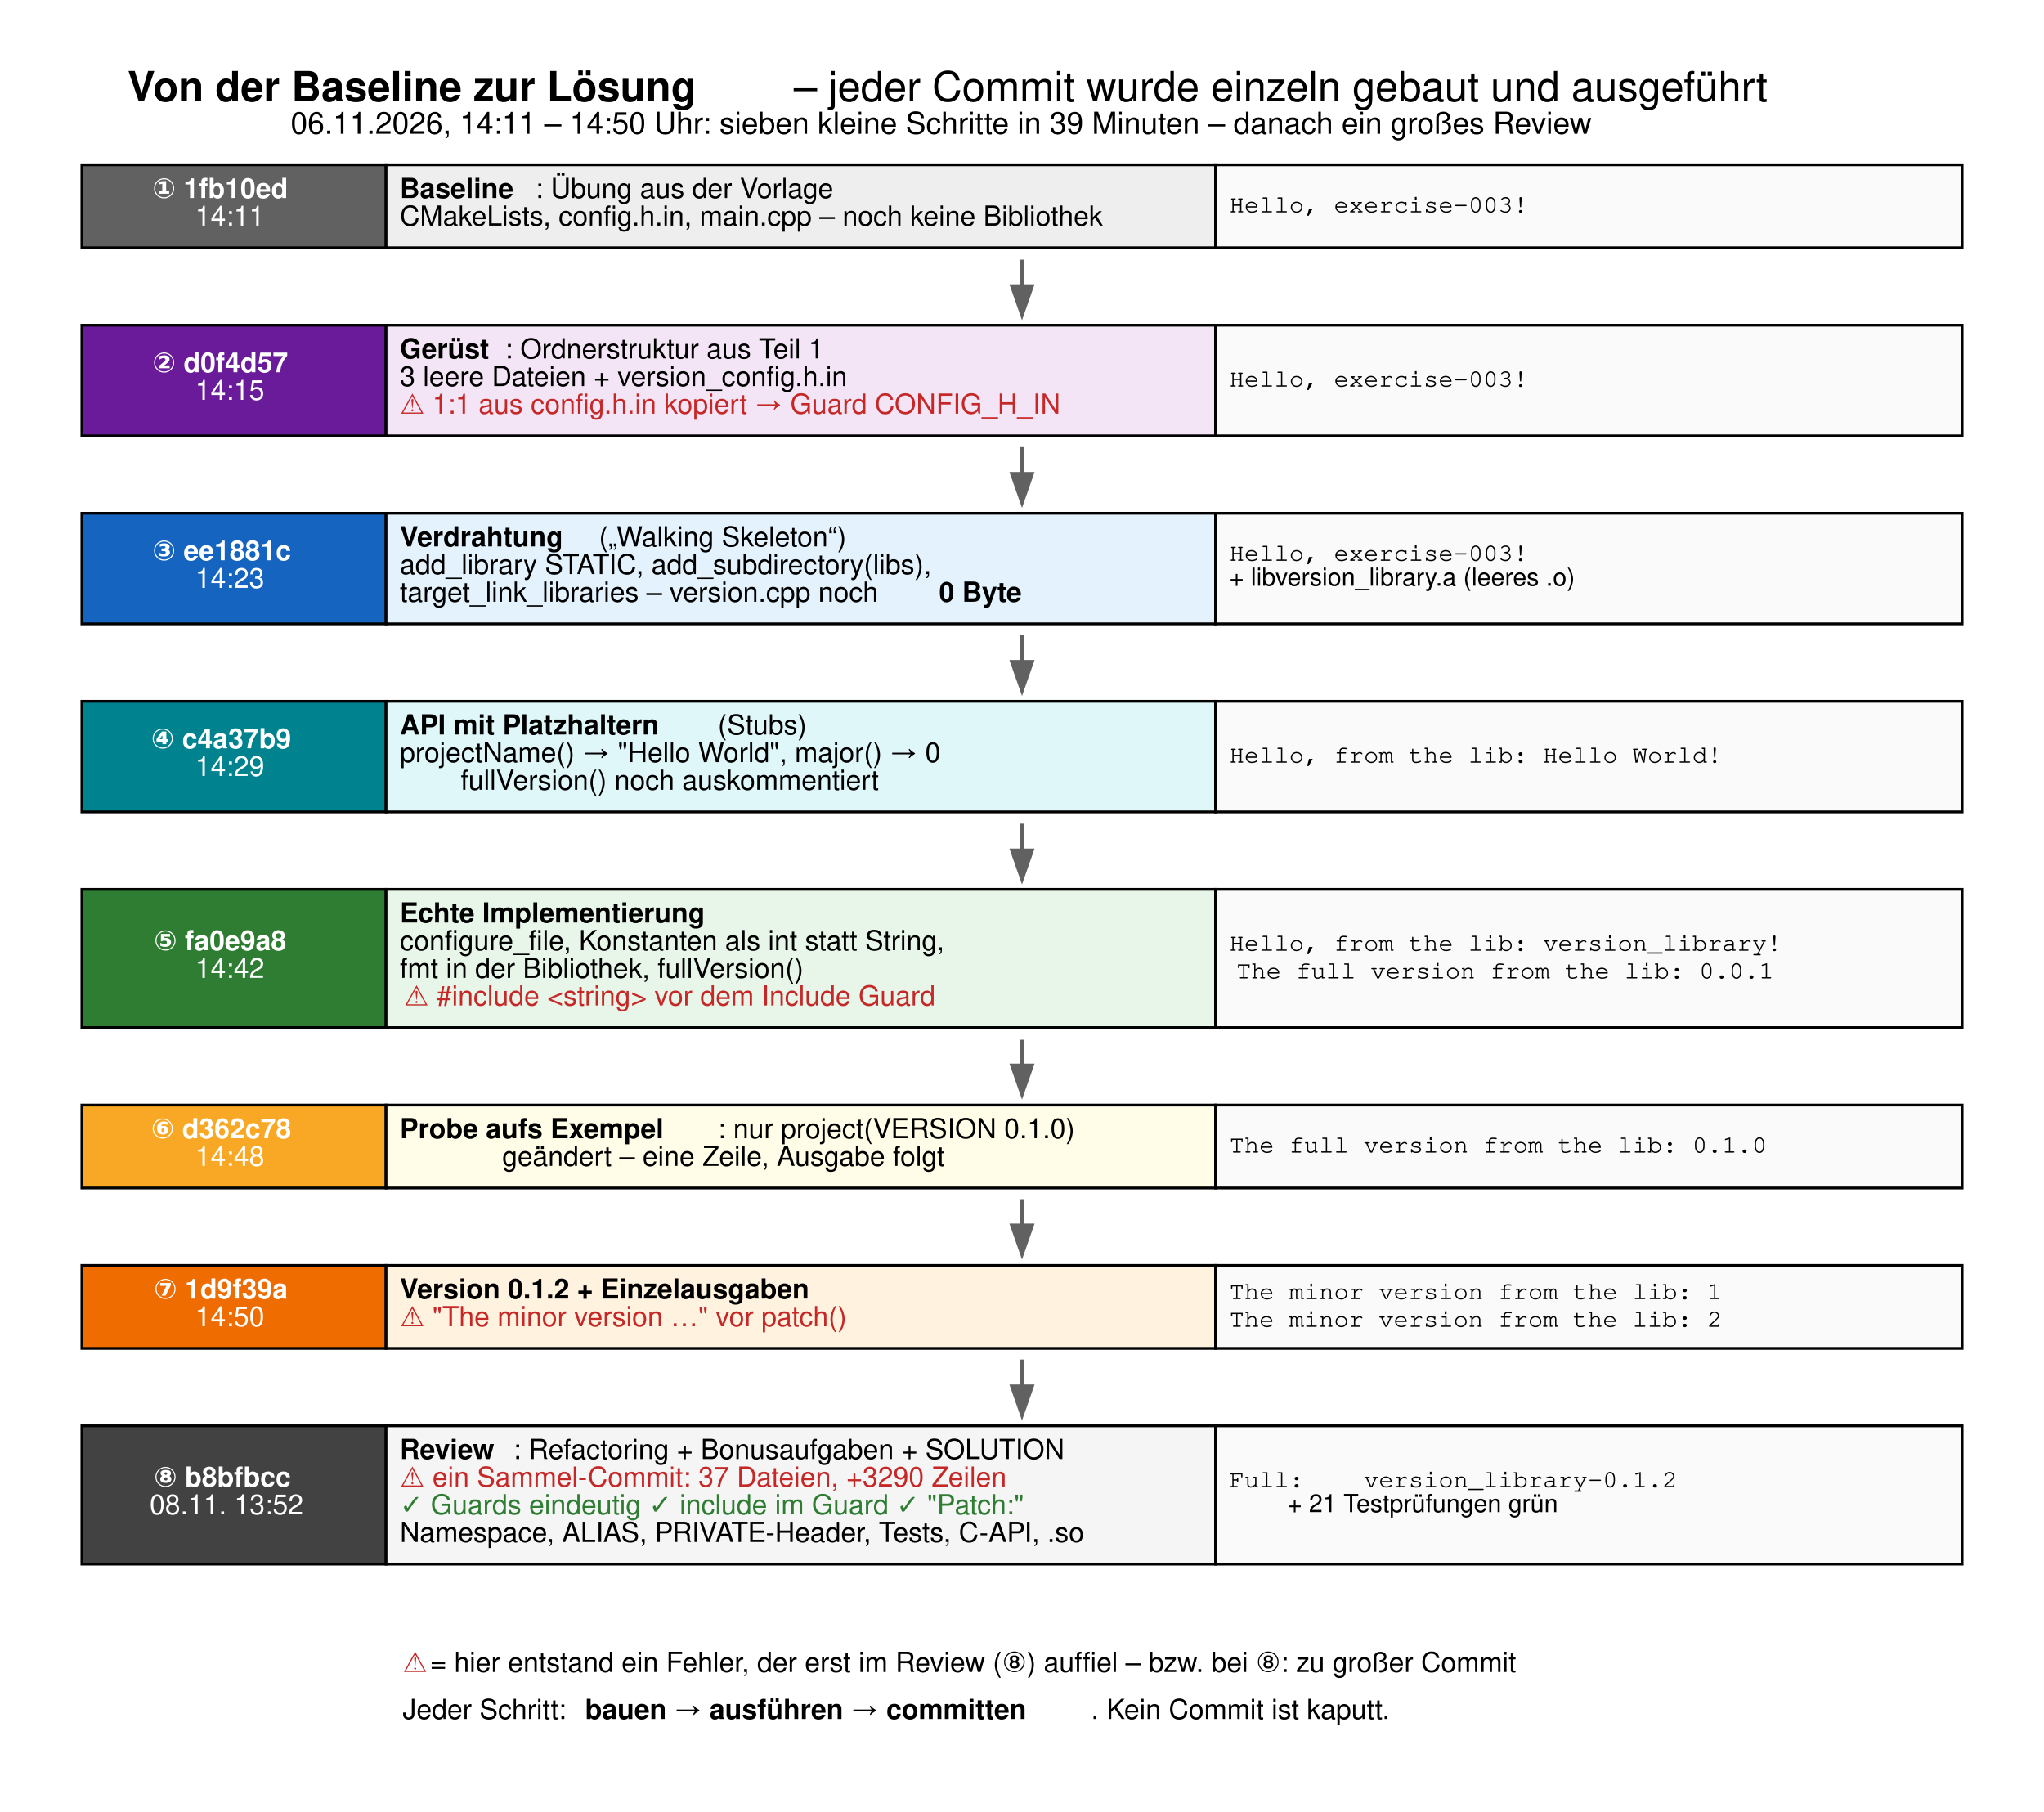
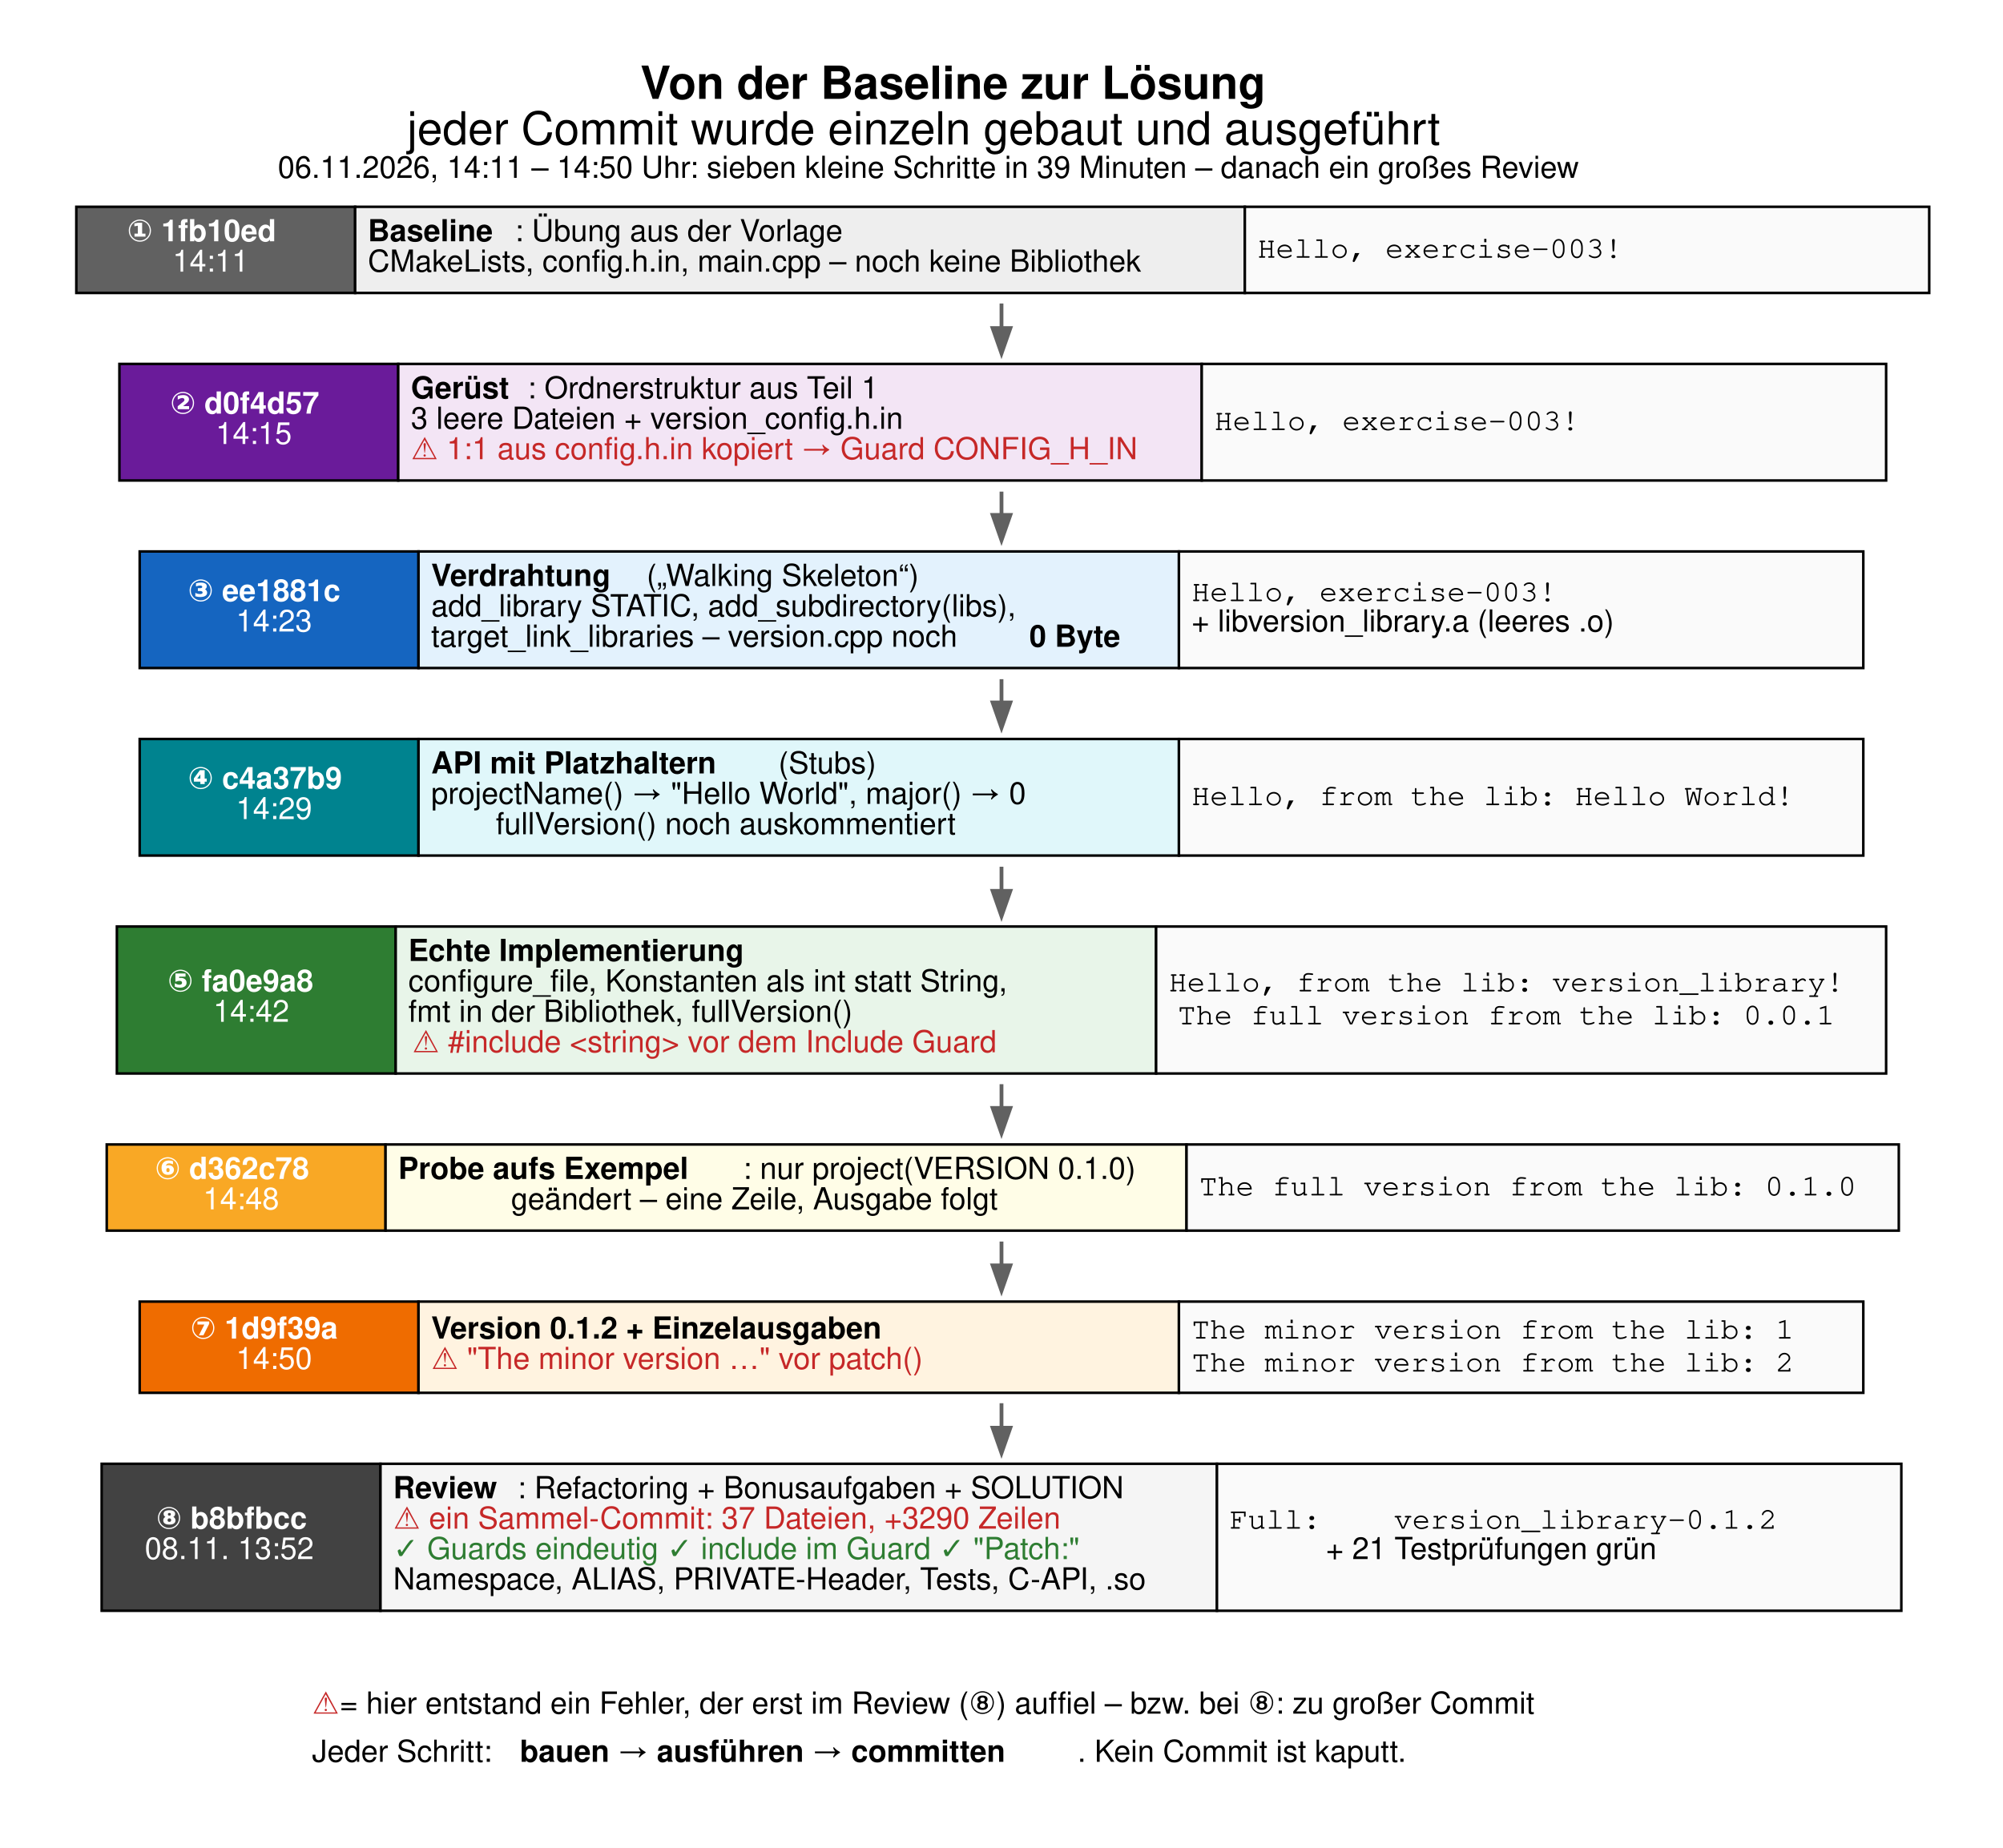
- <svg xmlns="http://www.w3.org/2000/svg" width="739pt" height="655pt" viewBox="0.00 0.00 739.20 655.20">
-   <g id="graph0" class="graph" transform="scale(1 1) rotate(0) translate(21.6 633.6)">
-     <polygon fill="white" stroke="transparent" points="-21.6,21.6 -21.6,-633.6 717.6,-633.6 717.6,21.6 -21.6,21.6" />
-     <text text-anchor="start" x="24.5" y="-597" font-family="Helvetica,sans-Serif" font-weight="bold" font-size="15.00">Von der Baseline zur Lösung</text>
-     <text text-anchor="start" x="265.5" y="-597" font-family="Helvetica,sans-Serif" font-size="15.00"> – jeder Commit wurde einzeln gebaut und ausgeführt</text>
-     <text text-anchor="start" x="83.5" y="-585.2" font-family="Helvetica,sans-Serif" font-size="11.00">06.11.2026, 14:11 – 14:50 Uhr: sieben kleine Schritte in 39 Minuten – danach ein großes Review</text>
+ <svg xmlns="http://www.w3.org/2000/svg" width="790pt" height="729pt" viewBox="0.00 0.00 790.20 729.20">
+   <g id="graph0" class="graph" transform="scale(1 1) rotate(0) translate(21.6 707.6)">
+     <polygon fill="white" stroke="transparent" points="-21.6,21.6 -21.6,-707.6 768.6,-707.6 768.6,21.6 -21.6,21.6" />
+     <text text-anchor="start" x="231" y="-668.6" font-family="Helvetica,sans-Serif" font-weight="bold" font-size="18.00">Von der Baseline zur Lösung</text>
+     <text text-anchor="start" x="139" y="-650.6" font-family="Helvetica,sans-Serif" font-size="18.00">jeder Commit wurde einzeln gebaut und ausgeführt</text>
+     <text text-anchor="start" x="88" y="-637.4" font-family="Helvetica,sans-Serif" font-size="12.00">06.11.2026, 14:11 – 14:50 Uhr: sieben kleine Schritte in 39 Minuten – danach ein großes Review</text>
    <g id="node1" class="node">
-       <polygon fill="#616161" stroke="transparent" points="8,-544 8,-574 118,-574 118,-544 8,-544" />
-       <polygon fill="none" stroke="black" points="8,-544 8,-574 118,-574 118,-544 8,-544" />
-       <text text-anchor="start" x="33.5" y="-562" font-family="Helvetica,sans-Serif" font-weight="bold" font-size="10.00" fill="white">① 1fb10ed</text>
-       <text text-anchor="start" x="49" y="-552" font-family="Helvetica,sans-Serif" font-size="10.00" fill="white">14:11</text>
-       <polygon fill="#eeeeee" stroke="transparent" points="118,-544 118,-574 418,-574 418,-544 118,-544" />
-       <polygon fill="none" stroke="black" points="118,-544 118,-574 418,-574 418,-544 118,-544" />
-       <text text-anchor="start" x="123" y="-562" font-family="Helvetica,sans-Serif" font-weight="bold" font-size="10.00">Baseline</text>
-       <text text-anchor="start" x="172" y="-562" font-family="Helvetica,sans-Serif" font-size="10.00">: Übung aus der Vorlage</text>
-       <text text-anchor="start" x="123" y="-552" font-family="Helvetica,sans-Serif" font-size="10.00">CMakeLists, config.h.in, main.cpp – noch keine Bibliothek</text>
-       <polygon fill="#fafafa" stroke="transparent" points="418,-544 418,-574 688,-574 688,-544 418,-544" />
-       <polygon fill="none" stroke="black" points="418,-544 418,-574 688,-574 688,-544 418,-544" />
-       <text text-anchor="start" x="423" y="-556.8" font-family="Courier,monospace" font-size="9.00">Hello, exercise-003!</text>
+       <polygon fill="#616161" stroke="transparent" points="8.5,-592 8.5,-626 118.5,-626 118.5,-592 8.5,-592" />
+       <polygon fill="none" stroke="black" points="8.5,-592 8.5,-626 118.5,-626 118.5,-592 8.5,-592" />
+       <text text-anchor="start" x="28.5" y="-612.4" font-family="Helvetica,sans-Serif" font-weight="bold" font-size="12.00" fill="white">① 1fb10ed</text>
+       <text text-anchor="start" x="46.5" y="-600.4" font-family="Helvetica,sans-Serif" font-size="12.00" fill="white">14:11</text>
+       <polygon fill="#eeeeee" stroke="transparent" points="118.5,-592 118.5,-626 469.5,-626 469.5,-592 118.5,-592" />
+       <polygon fill="none" stroke="black" points="118.5,-592 118.5,-626 469.5,-626 469.5,-592 118.5,-592" />
+       <text text-anchor="start" x="123.5" y="-612.4" font-family="Helvetica,sans-Serif" font-weight="bold" font-size="12.00">Baseline</text>
+       <text text-anchor="start" x="181.5" y="-612.4" font-family="Helvetica,sans-Serif" font-size="12.00">: Übung aus der Vorlage</text>
+       <text text-anchor="start" x="123.5" y="-600.4" font-family="Helvetica,sans-Serif" font-size="12.00">CMakeLists, config.h.in, main.cpp – noch keine Bibliothek</text>
+       <polygon fill="#fafafa" stroke="transparent" points="469.5,-592 469.5,-626 739.5,-626 739.5,-592 469.5,-592" />
+       <polygon fill="none" stroke="black" points="469.5,-592 469.5,-626 739.5,-626 739.5,-592 469.5,-592" />
+       <text text-anchor="start" x="474.5" y="-605.9" font-family="Courier,monospace" font-size="12.00">Hello, exercise-003!</text>
    </g>
    <g id="node2" class="node">
-       <polygon fill="#6a1b9a" stroke="transparent" points="8,-476 8,-516 118,-516 118,-476 8,-476" />
-       <polygon fill="none" stroke="black" points="8,-476 8,-516 118,-516 118,-476 8,-476" />
-       <text text-anchor="start" x="33.5" y="-499" font-family="Helvetica,sans-Serif" font-weight="bold" font-size="10.00" fill="white">② d0f4d57</text>
-       <text text-anchor="start" x="49" y="-489" font-family="Helvetica,sans-Serif" font-size="10.00" fill="white">14:15</text>
-       <polygon fill="#f3e5f5" stroke="transparent" points="118,-476 118,-516 418,-516 418,-476 118,-476" />
-       <polygon fill="none" stroke="black" points="118,-476 118,-516 418,-516 418,-476 118,-476" />
-       <text text-anchor="start" x="123" y="-504" font-family="Helvetica,sans-Serif" font-weight="bold" font-size="10.00">Gerüst</text>
-       <text text-anchor="start" x="161" y="-504" font-family="Helvetica,sans-Serif" font-size="10.00">: Ordnerstruktur aus Teil 1</text>
-       <text text-anchor="start" x="123" y="-494" font-family="Helvetica,sans-Serif" font-size="10.00">3 leere Dateien + version_config.h.in</text>
-       <text text-anchor="start" x="123" y="-484" font-family="Helvetica,sans-Serif" font-size="10.00" fill="#c62828">⚠ 1:1 aus config.h.in kopiert → Guard CONFIG_H_IN</text>
-       <polygon fill="#fafafa" stroke="transparent" points="418,-476 418,-516 688,-516 688,-476 418,-476" />
-       <polygon fill="none" stroke="black" points="418,-476 418,-516 688,-516 688,-476 418,-476" />
-       <text text-anchor="start" x="423" y="-493.8" font-family="Courier,monospace" font-size="9.00">Hello, exercise-003!</text>
+       <polygon fill="#6a1b9a" stroke="transparent" points="25.5,-518 25.5,-564 135.5,-564 135.5,-518 25.5,-518" />
+       <polygon fill="none" stroke="black" points="25.5,-518 25.5,-564 135.5,-564 135.5,-518 25.5,-518" />
+       <text text-anchor="start" x="45.5" y="-544.4" font-family="Helvetica,sans-Serif" font-weight="bold" font-size="12.00" fill="white">② d0f4d57</text>
+       <text text-anchor="start" x="63.5" y="-532.4" font-family="Helvetica,sans-Serif" font-size="12.00" fill="white">14:15</text>
+       <polygon fill="#f3e5f5" stroke="transparent" points="135.5,-518 135.5,-564 452.5,-564 452.5,-518 135.5,-518" />
+       <polygon fill="none" stroke="black" points="135.5,-518 135.5,-564 452.5,-564 452.5,-518 135.5,-518" />
+       <text text-anchor="start" x="140.5" y="-550.4" font-family="Helvetica,sans-Serif" font-weight="bold" font-size="12.00">Gerüst</text>
+       <text text-anchor="start" x="186.5" y="-550.4" font-family="Helvetica,sans-Serif" font-size="12.00">: Ordnerstruktur aus Teil 1</text>
+       <text text-anchor="start" x="140.5" y="-538.4" font-family="Helvetica,sans-Serif" font-size="12.00">3 leere Dateien + version_config.h.in</text>
+       <text text-anchor="start" x="140.5" y="-526.4" font-family="Helvetica,sans-Serif" font-size="12.00" fill="#c62828">⚠ 1:1 aus config.h.in kopiert → Guard CONFIG_H_IN</text>
+       <polygon fill="#fafafa" stroke="transparent" points="452.5,-518 452.5,-564 722.5,-564 722.5,-518 452.5,-518" />
+       <polygon fill="none" stroke="black" points="452.5,-518 452.5,-564 722.5,-564 722.5,-518 452.5,-518" />
+       <text text-anchor="start" x="457.5" y="-537.9" font-family="Courier,monospace" font-size="12.00">Hello, exercise-003!</text>
    </g>
    <g id="edge1" class="edge">
-       <path fill="none" stroke="#616161" stroke-width="1.5" d="M348,-539.7C348,-536.71 348,-533.53 348,-530.31" />
-       <polygon fill="#616161" stroke="#616161" stroke-width="1.5" points="351.5,-530.05 348,-520.05 344.5,-530.05 351.5,-530.05" />
+       <path fill="none" stroke="#616161" stroke-width="1.5" d="M373.5,-587.84C373.5,-584.83 373.5,-581.65 373.5,-578.42" />
+       <polygon fill="#616161" stroke="#616161" stroke-width="1.5" points="377,-578.13 373.5,-568.13 370,-578.13 377,-578.13" />
    </g>
    <g id="node3" class="node">
-       <polygon fill="#1565c0" stroke="transparent" points="8,-408 8,-448 118,-448 118,-408 8,-408" />
-       <polygon fill="none" stroke="black" points="8,-408 8,-448 118,-448 118,-408 8,-408" />
-       <text text-anchor="start" x="33.5" y="-431" font-family="Helvetica,sans-Serif" font-weight="bold" font-size="10.00" fill="white">③ ee1881c</text>
-       <text text-anchor="start" x="49" y="-421" font-family="Helvetica,sans-Serif" font-size="10.00" fill="white">14:23</text>
-       <polygon fill="#e3f2fd" stroke="transparent" points="118,-408 118,-448 418,-448 418,-408 118,-408" />
-       <polygon fill="none" stroke="black" points="118,-408 118,-448 418,-448 418,-408 118,-408" />
-       <text text-anchor="start" x="123" y="-436" font-family="Helvetica,sans-Serif" font-weight="bold" font-size="10.00">Verdrahtung</text>
-       <text text-anchor="start" x="195" y="-436" font-family="Helvetica,sans-Serif" font-size="10.00"> („Walking Skeleton“)</text>
-       <text text-anchor="start" x="123" y="-426" font-family="Helvetica,sans-Serif" font-size="10.00">add_library STATIC, add_subdirectory(libs),</text>
-       <text text-anchor="start" x="123" y="-416" font-family="Helvetica,sans-Serif" font-size="10.00">target_link_libraries – version.cpp noch </text>
-       <text text-anchor="start" x="318" y="-416" font-family="Helvetica,sans-Serif" font-weight="bold" font-size="10.00">0 Byte</text>
-       <polygon fill="#fafafa" stroke="transparent" points="418,-408 418,-448 688,-448 688,-408 418,-408" />
-       <polygon fill="none" stroke="black" points="418,-408 418,-448 688,-448 688,-408 418,-408" />
-       <text text-anchor="start" x="423" y="-430.8" font-family="Courier,monospace" font-size="9.00">Hello, exercise-003!</text>
-       <text text-anchor="start" x="423" y="-421.8" font-family="Helvetica,sans-Serif" font-size="9.00">+ libversion_library.a (leeres .o)</text>
+       <polygon fill="#1565c0" stroke="transparent" points="33.5,-444 33.5,-490 143.5,-490 143.5,-444 33.5,-444" />
+       <polygon fill="none" stroke="black" points="33.5,-444 33.5,-490 143.5,-490 143.5,-444 33.5,-444" />
+       <text text-anchor="start" x="52.5" y="-470.4" font-family="Helvetica,sans-Serif" font-weight="bold" font-size="12.00" fill="white">③ ee1881c</text>
+       <text text-anchor="start" x="71.5" y="-458.4" font-family="Helvetica,sans-Serif" font-size="12.00" fill="white">14:23</text>
+       <polygon fill="#e3f2fd" stroke="transparent" points="143.5,-444 143.5,-490 443.5,-490 443.5,-444 143.5,-444" />
+       <polygon fill="none" stroke="black" points="143.5,-444 143.5,-490 443.5,-490 443.5,-444 143.5,-444" />
+       <text text-anchor="start" x="148.5" y="-476.4" font-family="Helvetica,sans-Serif" font-weight="bold" font-size="12.00">Verdrahtung</text>
+       <text text-anchor="start" x="233.5" y="-476.4" font-family="Helvetica,sans-Serif" font-size="12.00"> („Walking Skeleton“)</text>
+       <text text-anchor="start" x="148.5" y="-464.4" font-family="Helvetica,sans-Serif" font-size="12.00">add_library STATIC, add_subdirectory(libs),</text>
+       <text text-anchor="start" x="148.5" y="-452.4" font-family="Helvetica,sans-Serif" font-size="12.00">target_link_libraries – version.cpp noch </text>
+       <text text-anchor="start" x="384.5" y="-452.4" font-family="Helvetica,sans-Serif" font-weight="bold" font-size="12.00">0 Byte</text>
+       <polygon fill="#fafafa" stroke="transparent" points="443.5,-444 443.5,-490 713.5,-490 713.5,-444 443.5,-444" />
+       <polygon fill="none" stroke="black" points="443.5,-444 443.5,-490 713.5,-490 713.5,-444 443.5,-444" />
+       <text text-anchor="start" x="448.5" y="-470.4" font-family="Courier,monospace" font-size="12.00">Hello, exercise-003!</text>
+       <text text-anchor="start" x="448.5" y="-458.4" font-family="Helvetica,sans-Serif" font-size="12.00">+ libversion_library.a (leeres .o)</text>
    </g>
    <g id="edge2" class="edge">
-       <path fill="none" stroke="#616161" stroke-width="1.5" d="M348,-471.92C348,-468.82 348,-465.59 348,-462.36" />
-       <polygon fill="#616161" stroke="#616161" stroke-width="1.5" points="351.5,-462.18 348,-452.18 344.5,-462.18 351.5,-462.18" />
+       <path fill="none" stroke="#616161" stroke-width="1.5" d="M373.5,-513.6C373.5,-510.66 373.5,-507.64 373.5,-504.6" />
+       <polygon fill="#616161" stroke="#616161" stroke-width="1.5" points="377,-504.4 373.5,-494.4 370,-504.4 377,-504.4" />
    </g>
    <g id="node4" class="node">
-       <polygon fill="#00838f" stroke="transparent" points="8,-340 8,-380 118,-380 118,-340 8,-340" />
-       <polygon fill="none" stroke="black" points="8,-340 8,-380 118,-380 118,-340 8,-340" />
-       <text text-anchor="start" x="33" y="-363" font-family="Helvetica,sans-Serif" font-weight="bold" font-size="10.00" fill="white">④ c4a37b9</text>
-       <text text-anchor="start" x="49" y="-353" font-family="Helvetica,sans-Serif" font-size="10.00" fill="white">14:29</text>
-       <polygon fill="#e0f7fa" stroke="transparent" points="118,-340 118,-380 418,-380 418,-340 118,-340" />
-       <polygon fill="none" stroke="black" points="118,-340 118,-380 418,-380 418,-340 118,-340" />
-       <text text-anchor="start" x="123" y="-368" font-family="Helvetica,sans-Serif" font-weight="bold" font-size="10.00">API mit Platzhaltern</text>
-       <text text-anchor="start" x="238" y="-368" font-family="Helvetica,sans-Serif" font-size="10.00"> (Stubs)</text>
-       <text text-anchor="start" x="123" y="-358" font-family="Helvetica,sans-Serif" font-size="10.00">projectName() → "Hello World", major() → 0</text>
-       <text text-anchor="start" x="145" y="-348" font-family="Helvetica,sans-Serif" font-size="10.00">fullVersion() noch auskommentiert</text>
-       <polygon fill="#fafafa" stroke="transparent" points="418,-340 418,-380 688,-380 688,-340 418,-340" />
-       <polygon fill="none" stroke="black" points="418,-340 418,-380 688,-380 688,-340 418,-340" />
-       <text text-anchor="start" x="423" y="-357.8" font-family="Courier,monospace" font-size="9.00">Hello, from the lib: Hello World!</text>
+       <polygon fill="#00838f" stroke="transparent" points="33.5,-370 33.5,-416 143.5,-416 143.5,-370 33.5,-370" />
+       <polygon fill="none" stroke="black" points="33.5,-370 33.5,-416 143.5,-416 143.5,-370 33.5,-370" />
+       <text text-anchor="start" x="52.5" y="-396.4" font-family="Helvetica,sans-Serif" font-weight="bold" font-size="12.00" fill="white">④ c4a37b9</text>
+       <text text-anchor="start" x="71.5" y="-384.4" font-family="Helvetica,sans-Serif" font-size="12.00" fill="white">14:29</text>
+       <polygon fill="#e0f7fa" stroke="transparent" points="143.5,-370 143.5,-416 443.5,-416 443.5,-370 143.5,-370" />
+       <polygon fill="none" stroke="black" points="143.5,-370 143.5,-416 443.5,-416 443.5,-370 143.5,-370" />
+       <text text-anchor="start" x="148.5" y="-402.4" font-family="Helvetica,sans-Serif" font-weight="bold" font-size="12.00">API mit Platzhaltern</text>
+       <text text-anchor="start" x="285.5" y="-402.4" font-family="Helvetica,sans-Serif" font-size="12.00"> (Stubs)</text>
+       <text text-anchor="start" x="148.5" y="-390.4" font-family="Helvetica,sans-Serif" font-size="12.00">projectName() → "Hello World", major() → 0</text>
+       <text text-anchor="start" x="174" y="-378.4" font-family="Helvetica,sans-Serif" font-size="12.00">fullVersion() noch auskommentiert</text>
+       <polygon fill="#fafafa" stroke="transparent" points="443.5,-370 443.5,-416 713.5,-416 713.5,-370 443.5,-370" />
+       <polygon fill="none" stroke="black" points="443.5,-370 443.5,-416 713.5,-416 713.5,-370 443.5,-370" />
+       <text text-anchor="start" x="448.5" y="-389.9" font-family="Courier,monospace" font-size="12.00">Hello, from the lib: Hello World!</text>
    </g>
    <g id="edge3" class="edge">
-       <path fill="none" stroke="#616161" stroke-width="1.5" d="M348,-403.92C348,-400.82 348,-397.59 348,-394.36" />
-       <polygon fill="#616161" stroke="#616161" stroke-width="1.5" points="351.5,-394.18 348,-384.18 344.5,-394.18 351.5,-394.18" />
+       <path fill="none" stroke="#616161" stroke-width="1.5" d="M373.5,-439.6C373.5,-436.66 373.5,-433.64 373.5,-430.6" />
+       <polygon fill="#616161" stroke="#616161" stroke-width="1.5" points="377,-430.4 373.5,-420.4 370,-430.4 377,-430.4" />
    </g>
    <g id="node5" class="node">
-       <polygon fill="#2e7d32" stroke="transparent" points="8,-262 8,-312 118,-312 118,-262 8,-262" />
-       <polygon fill="none" stroke="black" points="8,-262 8,-312 118,-312 118,-262 8,-262" />
-       <text text-anchor="start" x="34" y="-290" font-family="Helvetica,sans-Serif" font-weight="bold" font-size="10.00" fill="white">⑤ fa0e9a8</text>
-       <text text-anchor="start" x="49" y="-280" font-family="Helvetica,sans-Serif" font-size="10.00" fill="white">14:42</text>
-       <polygon fill="#e8f5e9" stroke="transparent" points="118,-262 118,-312 418,-312 418,-262 118,-262" />
-       <polygon fill="none" stroke="black" points="118,-262 118,-312 418,-312 418,-262 118,-262" />
-       <text text-anchor="start" x="123" y="-300" font-family="Helvetica,sans-Serif" font-weight="bold" font-size="10.00">Echte Implementierung</text>
-       <text text-anchor="start" x="123" y="-290" font-family="Helvetica,sans-Serif" font-size="10.00">configure_file, Konstanten als int statt String,</text>
-       <text text-anchor="start" x="123" y="-280" font-family="Helvetica,sans-Serif" font-size="10.00">fmt in der Bibliothek, fullVersion()</text>
-       <text text-anchor="start" x="124.5" y="-270" font-family="Helvetica,sans-Serif" font-size="10.00" fill="#c62828">⚠ #include &lt;string&gt; vor dem Include Guard</text>
-       <polygon fill="#fafafa" stroke="transparent" points="418,-262 418,-312 688,-312 688,-262 418,-262" />
-       <polygon fill="none" stroke="black" points="418,-262 418,-312 688,-312 688,-262 418,-262" />
-       <text text-anchor="start" x="423" y="-289.8" font-family="Courier,monospace" font-size="9.00">Hello, from the lib: version_library!</text>
-       <text text-anchor="start" x="425.5" y="-279.8" font-family="Courier,monospace" font-size="9.00">The full version from the lib: 0.0.1</text>
+       <polygon fill="#2e7d32" stroke="transparent" points="24.5,-284 24.5,-342 134.5,-342 134.5,-284 24.5,-284" />
+       <polygon fill="none" stroke="black" points="24.5,-284 24.5,-342 134.5,-342 134.5,-284 24.5,-284" />
+       <text text-anchor="start" x="44.5" y="-316.4" font-family="Helvetica,sans-Serif" font-weight="bold" font-size="12.00" fill="white">⑤ fa0e9a8</text>
+       <text text-anchor="start" x="62.5" y="-304.4" font-family="Helvetica,sans-Serif" font-size="12.00" fill="white">14:42</text>
+       <polygon fill="#e8f5e9" stroke="transparent" points="134.5,-284 134.5,-342 434.5,-342 434.5,-284 134.5,-284" />
+       <polygon fill="none" stroke="black" points="134.5,-284 134.5,-342 434.5,-342 434.5,-284 134.5,-284" />
+       <text text-anchor="start" x="139.5" y="-328.4" font-family="Helvetica,sans-Serif" font-weight="bold" font-size="12.00">Echte Implementierung</text>
+       <text text-anchor="start" x="139.5" y="-316.4" font-family="Helvetica,sans-Serif" font-size="12.00">configure_file, Konstanten als int statt String,</text>
+       <text text-anchor="start" x="139.5" y="-304.4" font-family="Helvetica,sans-Serif" font-size="12.00">fmt in der Bibliothek, fullVersion()</text>
+       <text text-anchor="start" x="141" y="-292.4" font-family="Helvetica,sans-Serif" font-size="12.00" fill="#c62828">⚠ #include &lt;string&gt; vor dem Include Guard</text>
+       <polygon fill="#fafafa" stroke="transparent" points="434.5,-284 434.5,-342 722.5,-342 722.5,-284 434.5,-284" />
+       <polygon fill="none" stroke="black" points="434.5,-284 434.5,-342 722.5,-342 722.5,-284 434.5,-284" />
+       <text text-anchor="start" x="439.5" y="-316.4" font-family="Courier,monospace" font-size="12.00">Hello, from the lib: version_library!</text>
+       <text text-anchor="start" x="443" y="-303.4" font-family="Courier,monospace" font-size="12.00">The full version from the lib: 0.0.1</text>
    </g>
    <g id="edge4" class="edge">
-       <path fill="none" stroke="#616161" stroke-width="1.5" d="M348,-335.75C348,-332.7 348,-329.5 348,-326.28" />
-       <polygon fill="#616161" stroke="#616161" stroke-width="1.5" points="351.5,-326 348,-316 344.5,-326 351.5,-326" />
+       <path fill="none" stroke="#616161" stroke-width="1.5" d="M373.5,-365.59C373.5,-362.55 373.5,-359.4 373.5,-356.22" />
+       <polygon fill="#616161" stroke="#616161" stroke-width="1.5" points="377,-356.06 373.5,-346.06 370,-356.06 377,-356.06" />
    </g>
    <g id="node6" class="node">
-       <polygon fill="#f9a825" stroke="transparent" points="8,-204 8,-234 118,-234 118,-204 8,-204" />
-       <polygon fill="none" stroke="black" points="8,-204 8,-234 118,-234 118,-204 8,-204" />
-       <text text-anchor="start" x="33" y="-222" font-family="Helvetica,sans-Serif" font-weight="bold" font-size="10.00" fill="white">⑥ d362c78</text>
-       <text text-anchor="start" x="49" y="-212" font-family="Helvetica,sans-Serif" font-size="10.00" fill="white">14:48</text>
-       <polygon fill="#fffde7" stroke="transparent" points="118,-204 118,-234 418,-234 418,-204 118,-204" />
-       <polygon fill="none" stroke="black" points="118,-204 118,-234 418,-234 418,-204 118,-204" />
-       <text text-anchor="start" x="123" y="-222" font-family="Helvetica,sans-Serif" font-weight="bold" font-size="10.00">Probe aufs Exempel</text>
-       <text text-anchor="start" x="238" y="-222" font-family="Helvetica,sans-Serif" font-size="10.00">: nur project(VERSION 0.1.0)</text>
-       <text text-anchor="start" x="160" y="-212" font-family="Helvetica,sans-Serif" font-size="10.00">geändert – eine Zeile, Ausgabe folgt</text>
-       <polygon fill="#fafafa" stroke="transparent" points="418,-204 418,-234 688,-234 688,-204 418,-204" />
-       <polygon fill="none" stroke="black" points="418,-204 418,-234 688,-234 688,-204 418,-204" />
-       <text text-anchor="start" x="423" y="-216.8" font-family="Courier,monospace" font-size="9.00">The full version from the lib: 0.1.0</text>
+       <polygon fill="#f9a825" stroke="transparent" points="20.5,-222 20.5,-256 130.5,-256 130.5,-222 20.5,-222" />
+       <polygon fill="none" stroke="black" points="20.5,-222 20.5,-256 130.5,-256 130.5,-222 20.5,-222" />
+       <text text-anchor="start" x="39.5" y="-242.4" font-family="Helvetica,sans-Serif" font-weight="bold" font-size="12.00" fill="white">⑥ d362c78</text>
+       <text text-anchor="start" x="58.5" y="-230.4" font-family="Helvetica,sans-Serif" font-size="12.00" fill="white">14:48</text>
+       <polygon fill="#fffde7" stroke="transparent" points="130.5,-222 130.5,-256 446.5,-256 446.5,-222 130.5,-222" />
+       <polygon fill="none" stroke="black" points="130.5,-222 130.5,-256 446.5,-256 446.5,-222 130.5,-222" />
+       <text text-anchor="start" x="135.5" y="-242.4" font-family="Helvetica,sans-Serif" font-weight="bold" font-size="12.00">Probe aufs Exempel</text>
+       <text text-anchor="start" x="271.5" y="-242.4" font-family="Helvetica,sans-Serif" font-size="12.00">: nur project(VERSION 0.1.0)</text>
+       <text text-anchor="start" x="180" y="-230.4" font-family="Helvetica,sans-Serif" font-size="12.00">geändert – eine Zeile, Ausgabe folgt</text>
+       <polygon fill="#fafafa" stroke="transparent" points="446.5,-222 446.5,-256 727.5,-256 727.5,-222 446.5,-222" />
+       <polygon fill="none" stroke="black" points="446.5,-222 446.5,-256 727.5,-256 727.5,-222 446.5,-222" />
+       <text text-anchor="start" x="451.5" y="-235.9" font-family="Courier,monospace" font-size="12.00">The full version from the lib: 0.1.0</text>
    </g>
    <g id="edge5" class="edge">
-       <path fill="none" stroke="#616161" stroke-width="1.5" d="M348,-257.63C348,-254.55 348,-251.41 348,-248.34" />
-       <polygon fill="#616161" stroke="#616161" stroke-width="1.5" points="351.5,-248.24 348,-238.24 344.5,-248.24 351.5,-248.24" />
+       <path fill="none" stroke="#616161" stroke-width="1.5" d="M373.5,-279.79C373.5,-276.7 373.5,-273.58 373.5,-270.5" />
+       <polygon fill="#616161" stroke="#616161" stroke-width="1.5" points="377,-270.4 373.5,-260.4 370,-270.4 377,-270.4" />
    </g>
    <g id="node7" class="node">
-       <polygon fill="#ef6c00" stroke="transparent" points="8,-146 8,-176 118,-176 118,-146 8,-146" />
-       <polygon fill="none" stroke="black" points="8,-146 8,-176 118,-176 118,-146 8,-146" />
-       <text text-anchor="start" x="34" y="-164" font-family="Helvetica,sans-Serif" font-weight="bold" font-size="10.00" fill="white">⑦ 1d9f39a</text>
-       <text text-anchor="start" x="49" y="-154" font-family="Helvetica,sans-Serif" font-size="10.00" fill="white">14:50</text>
-       <polygon fill="#fff3e0" stroke="transparent" points="118,-146 118,-176 418,-176 418,-146 118,-146" />
-       <polygon fill="none" stroke="black" points="118,-146 118,-176 418,-176 418,-146 118,-146" />
-       <text text-anchor="start" x="123" y="-164" font-family="Helvetica,sans-Serif" font-weight="bold" font-size="10.00">Version 0.1.2 + Einzelausgaben</text>
-       <text text-anchor="start" x="123" y="-154" font-family="Helvetica,sans-Serif" font-size="10.00" fill="#c62828">⚠ "The minor version …" vor patch()</text>
-       <polygon fill="#fafafa" stroke="transparent" points="418,-146 418,-176 688,-176 688,-146 418,-146" />
-       <polygon fill="none" stroke="black" points="418,-146 418,-176 688,-176 688,-146 418,-146" />
-       <text text-anchor="start" x="423" y="-163.8" font-family="Courier,monospace" font-size="9.00">The minor version from the lib: 1</text>
-       <text text-anchor="start" x="423" y="-153.8" font-family="Courier,monospace" font-size="9.00">The minor version from the lib: 2</text>
+       <polygon fill="#ef6c00" stroke="transparent" points="33.5,-158 33.5,-194 143.5,-194 143.5,-158 33.5,-158" />
+       <polygon fill="none" stroke="black" points="33.5,-158 33.5,-194 143.5,-194 143.5,-158 33.5,-158" />
+       <text text-anchor="start" x="53.5" y="-179.4" font-family="Helvetica,sans-Serif" font-weight="bold" font-size="12.00" fill="white">⑦ 1d9f39a</text>
+       <text text-anchor="start" x="71.5" y="-167.4" font-family="Helvetica,sans-Serif" font-size="12.00" fill="white">14:50</text>
+       <polygon fill="#fff3e0" stroke="transparent" points="143.5,-158 143.5,-194 443.5,-194 443.5,-158 143.5,-158" />
+       <polygon fill="none" stroke="black" points="143.5,-158 143.5,-194 443.5,-194 443.5,-158 143.5,-158" />
+       <text text-anchor="start" x="148.5" y="-179.4" font-family="Helvetica,sans-Serif" font-weight="bold" font-size="12.00">Version 0.1.2 + Einzelausgaben</text>
+       <text text-anchor="start" x="148.5" y="-167.4" font-family="Helvetica,sans-Serif" font-size="12.00" fill="#c62828">⚠ "The minor version …" vor patch()</text>
+       <polygon fill="#fafafa" stroke="transparent" points="443.5,-158 443.5,-194 713.5,-194 713.5,-158 443.5,-158" />
+       <polygon fill="none" stroke="black" points="443.5,-158 443.5,-194 713.5,-194 713.5,-158 443.5,-158" />
+       <text text-anchor="start" x="448.5" y="-179.4" font-family="Courier,monospace" font-size="12.00">The minor version from the lib: 1</text>
+       <text text-anchor="start" x="448.5" y="-166.4" font-family="Courier,monospace" font-size="12.00">The minor version from the lib: 2</text>
    </g>
    <g id="edge6" class="edge">
-       <path fill="none" stroke="#616161" stroke-width="1.5" d="M348,-199.97C348,-196.94 348,-193.72 348,-190.5" />
-       <polygon fill="#616161" stroke="#616161" stroke-width="1.5" points="351.5,-190.38 348,-180.38 344.5,-190.38 351.5,-190.38" />
+       <path fill="none" stroke="#616161" stroke-width="1.5" d="M373.5,-217.69C373.5,-214.67 373.5,-211.49 373.5,-208.31" />
+       <polygon fill="#616161" stroke="#616161" stroke-width="1.5" points="377,-208.27 373.5,-198.27 370,-208.27 377,-208.27" />
    </g>
    <g id="node8" class="node">
-       <polygon fill="#424242" stroke="transparent" points="8,-68 8,-118 118,-118 118,-68 8,-68" />
-       <polygon fill="none" stroke="black" points="8,-68 8,-118 118,-118 118,-68 8,-68" />
-       <text text-anchor="start" x="34" y="-96" font-family="Helvetica,sans-Serif" font-weight="bold" font-size="10.00" fill="white">⑧ b8bfbcc</text>
-       <text text-anchor="start" x="32.5" y="-86" font-family="Helvetica,sans-Serif" font-size="10.00" fill="white">08.11. 13:52</text>
-       <polygon fill="#f5f5f5" stroke="transparent" points="118,-68 118,-118 418,-118 418,-68 118,-68" />
-       <polygon fill="none" stroke="black" points="118,-68 118,-118 418,-118 418,-68 118,-68" />
-       <text text-anchor="start" x="123" y="-106" font-family="Helvetica,sans-Serif" font-weight="bold" font-size="10.00">Review</text>
-       <text text-anchor="start" x="164" y="-106" font-family="Helvetica,sans-Serif" font-size="10.00">: Refactoring + Bonusaufgaben + SOLUTION</text>
-       <text text-anchor="start" x="123" y="-96" font-family="Helvetica,sans-Serif" font-size="10.00" fill="#c62828">⚠ ein Sammel-Commit: 37 Dateien, +3290 Zeilen</text>
-       <text text-anchor="start" x="123" y="-86" font-family="Helvetica,sans-Serif" font-size="10.00" fill="#2e7d32">✓ Guards eindeutig ✓ include im Guard ✓ "Patch:"</text>
-       <text text-anchor="start" x="123" y="-76" font-family="Helvetica,sans-Serif" font-size="10.00">Namespace, ALIAS, PRIVATE-Header, Tests, C-API, .so</text>
-       <polygon fill="#fafafa" stroke="transparent" points="418,-68 418,-118 688,-118 688,-68 418,-68" />
-       <polygon fill="none" stroke="black" points="418,-68 418,-118 688,-118 688,-68 418,-68" />
-       <text text-anchor="start" x="423" y="-95.8" font-family="Courier,monospace" font-size="9.00">Full:    version_library-0.1.2</text>
-       <text text-anchor="start" x="444" y="-86.8" font-family="Helvetica,sans-Serif" font-size="9.00">+ 21 Testprüfungen grün</text>
+       <polygon fill="#424242" stroke="transparent" points="18.5,-72 18.5,-130 128.5,-130 128.5,-72 18.5,-72" />
+       <polygon fill="none" stroke="black" points="18.5,-72 18.5,-130 128.5,-130 128.5,-72 18.5,-72" />
+       <text text-anchor="start" x="40" y="-104.4" font-family="Helvetica,sans-Serif" font-weight="bold" font-size="12.00" fill="white">⑧ b8bfbcc</text>
+       <text text-anchor="start" x="35.5" y="-92.4" font-family="Helvetica,sans-Serif" font-size="12.00" fill="white">08.11. 13:52</text>
+       <polygon fill="#f5f5f5" stroke="transparent" points="128.5,-72 128.5,-130 458.5,-130 458.5,-72 128.5,-72" />
+       <polygon fill="none" stroke="black" points="128.5,-72 128.5,-130 458.5,-130 458.5,-72 128.5,-72" />
+       <text text-anchor="start" x="133.5" y="-116.4" font-family="Helvetica,sans-Serif" font-weight="bold" font-size="12.00">Review</text>
+       <text text-anchor="start" x="182.5" y="-116.4" font-family="Helvetica,sans-Serif" font-size="12.00">: Refactoring + Bonusaufgaben + SOLUTION</text>
+       <text text-anchor="start" x="133.5" y="-104.4" font-family="Helvetica,sans-Serif" font-size="12.00" fill="#c62828">⚠ ein Sammel-Commit: 37 Dateien, +3290 Zeilen</text>
+       <text text-anchor="start" x="133.5" y="-92.4" font-family="Helvetica,sans-Serif" font-size="12.00" fill="#2e7d32">✓ Guards eindeutig ✓ include im Guard ✓ "Patch:"</text>
+       <text text-anchor="start" x="133.5" y="-80.4" font-family="Helvetica,sans-Serif" font-size="12.00">Namespace, ALIAS, PRIVATE-Header, Tests, C-API, .so</text>
+       <polygon fill="#fafafa" stroke="transparent" points="458.5,-72 458.5,-130 728.5,-130 728.5,-72 458.5,-72" />
+       <polygon fill="none" stroke="black" points="458.5,-72 458.5,-130 728.5,-130 728.5,-72 458.5,-72" />
+       <text text-anchor="start" x="463.5" y="-104.4" font-family="Courier,monospace" font-size="12.00">Full:    version_library-0.1.2</text>
+       <text text-anchor="start" x="501.5" y="-92.4" font-family="Helvetica,sans-Serif" font-size="12.00">+ 21 Testprüfungen grün</text>
    </g>
    <g id="edge7" class="edge">
-       <path fill="none" stroke="#616161" stroke-width="1.5" d="M348,-141.97C348,-138.91 348,-135.64 348,-132.3" />
-       <polygon fill="#616161" stroke="#616161" stroke-width="1.5" points="351.5,-132.18 348,-122.18 344.5,-132.18 351.5,-132.18" />
+       <path fill="none" stroke="#616161" stroke-width="1.5" d="M373.5,-153.89C373.5,-150.81 373.5,-147.56 373.5,-144.24" />
+       <polygon fill="#616161" stroke="#616161" stroke-width="1.5" points="377,-144.21 373.5,-134.21 370,-144.21 377,-144.21" />
    </g>
    <g id="node9" class="node">
-       <text text-anchor="start" x="124" y="-29" font-family="Helvetica,sans-Serif" font-size="10.00" fill="#c62828">⚠</text>
-       <text text-anchor="start" x="134" y="-29" font-family="Helvetica,sans-Serif" font-size="10.00"> = hier entstand ein Fehler, der erst im Review (⑧) auffiel – bzw. bei ⑧: zu großer Commit</text>
-       <text text-anchor="start" x="124" y="-12" font-family="Helvetica,sans-Serif" font-size="10.00">Jeder Schritt: </text>
-       <text text-anchor="start" x="190" y="-12" font-family="Helvetica,sans-Serif" font-weight="bold" font-size="10.00">bauen → ausführen → committen</text>
-       <text text-anchor="start" x="373" y="-12" font-family="Helvetica,sans-Serif" font-size="10.00">. Kein Commit ist kaputt.</text>
+       <text text-anchor="start" x="101.5" y="-31.4" font-family="Helvetica,sans-Serif" font-size="12.00" fill="#c62828">⚠</text>
+       <text text-anchor="start" x="112.5" y="-31.4" font-family="Helvetica,sans-Serif" font-size="12.00"> = hier entstand ein Fehler, der erst im Review (⑧) auffiel – bzw. bei ⑧: zu großer Commit</text>
+       <text text-anchor="start" x="101.5" y="-12.4" font-family="Helvetica,sans-Serif" font-size="12.00">Jeder Schritt: </text>
+       <text text-anchor="start" x="183.5" y="-12.4" font-family="Helvetica,sans-Serif" font-weight="bold" font-size="12.00">bauen → ausführen → committen</text>
+       <text text-anchor="start" x="403.5" y="-12.4" font-family="Helvetica,sans-Serif" font-size="12.00">. Kein Commit ist kaputt.</text>
    </g>
  </g>
</svg>
